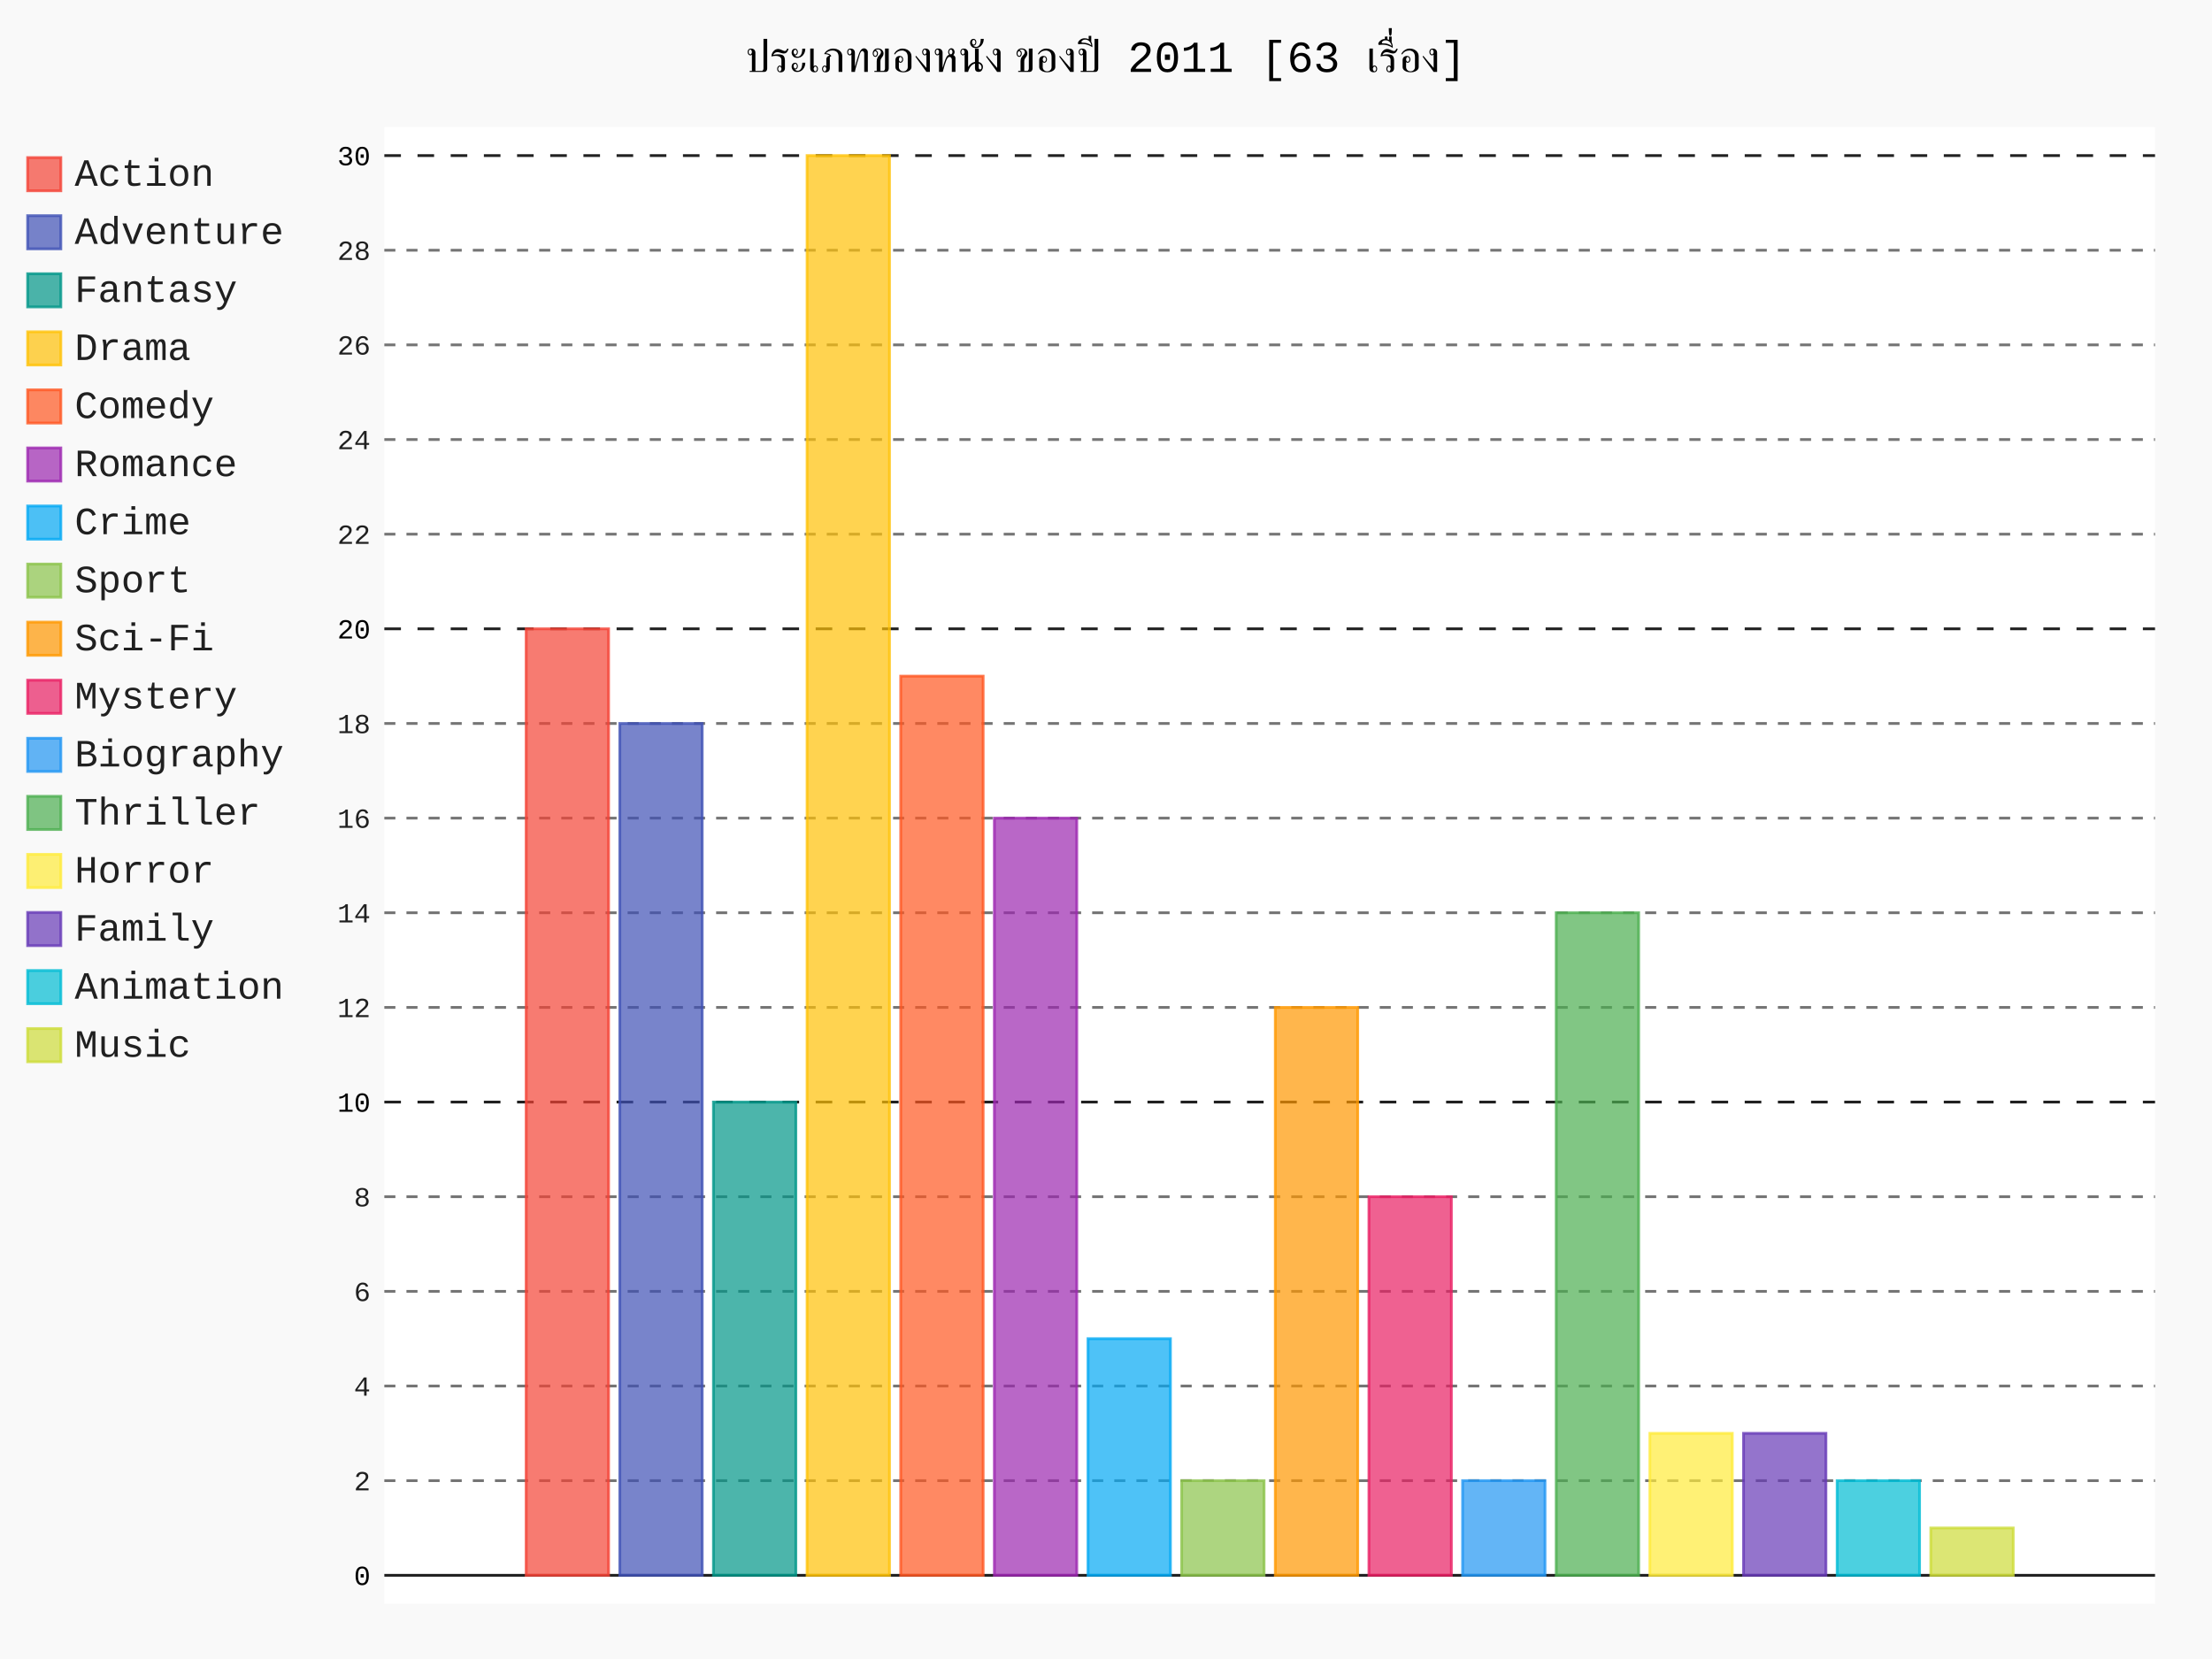
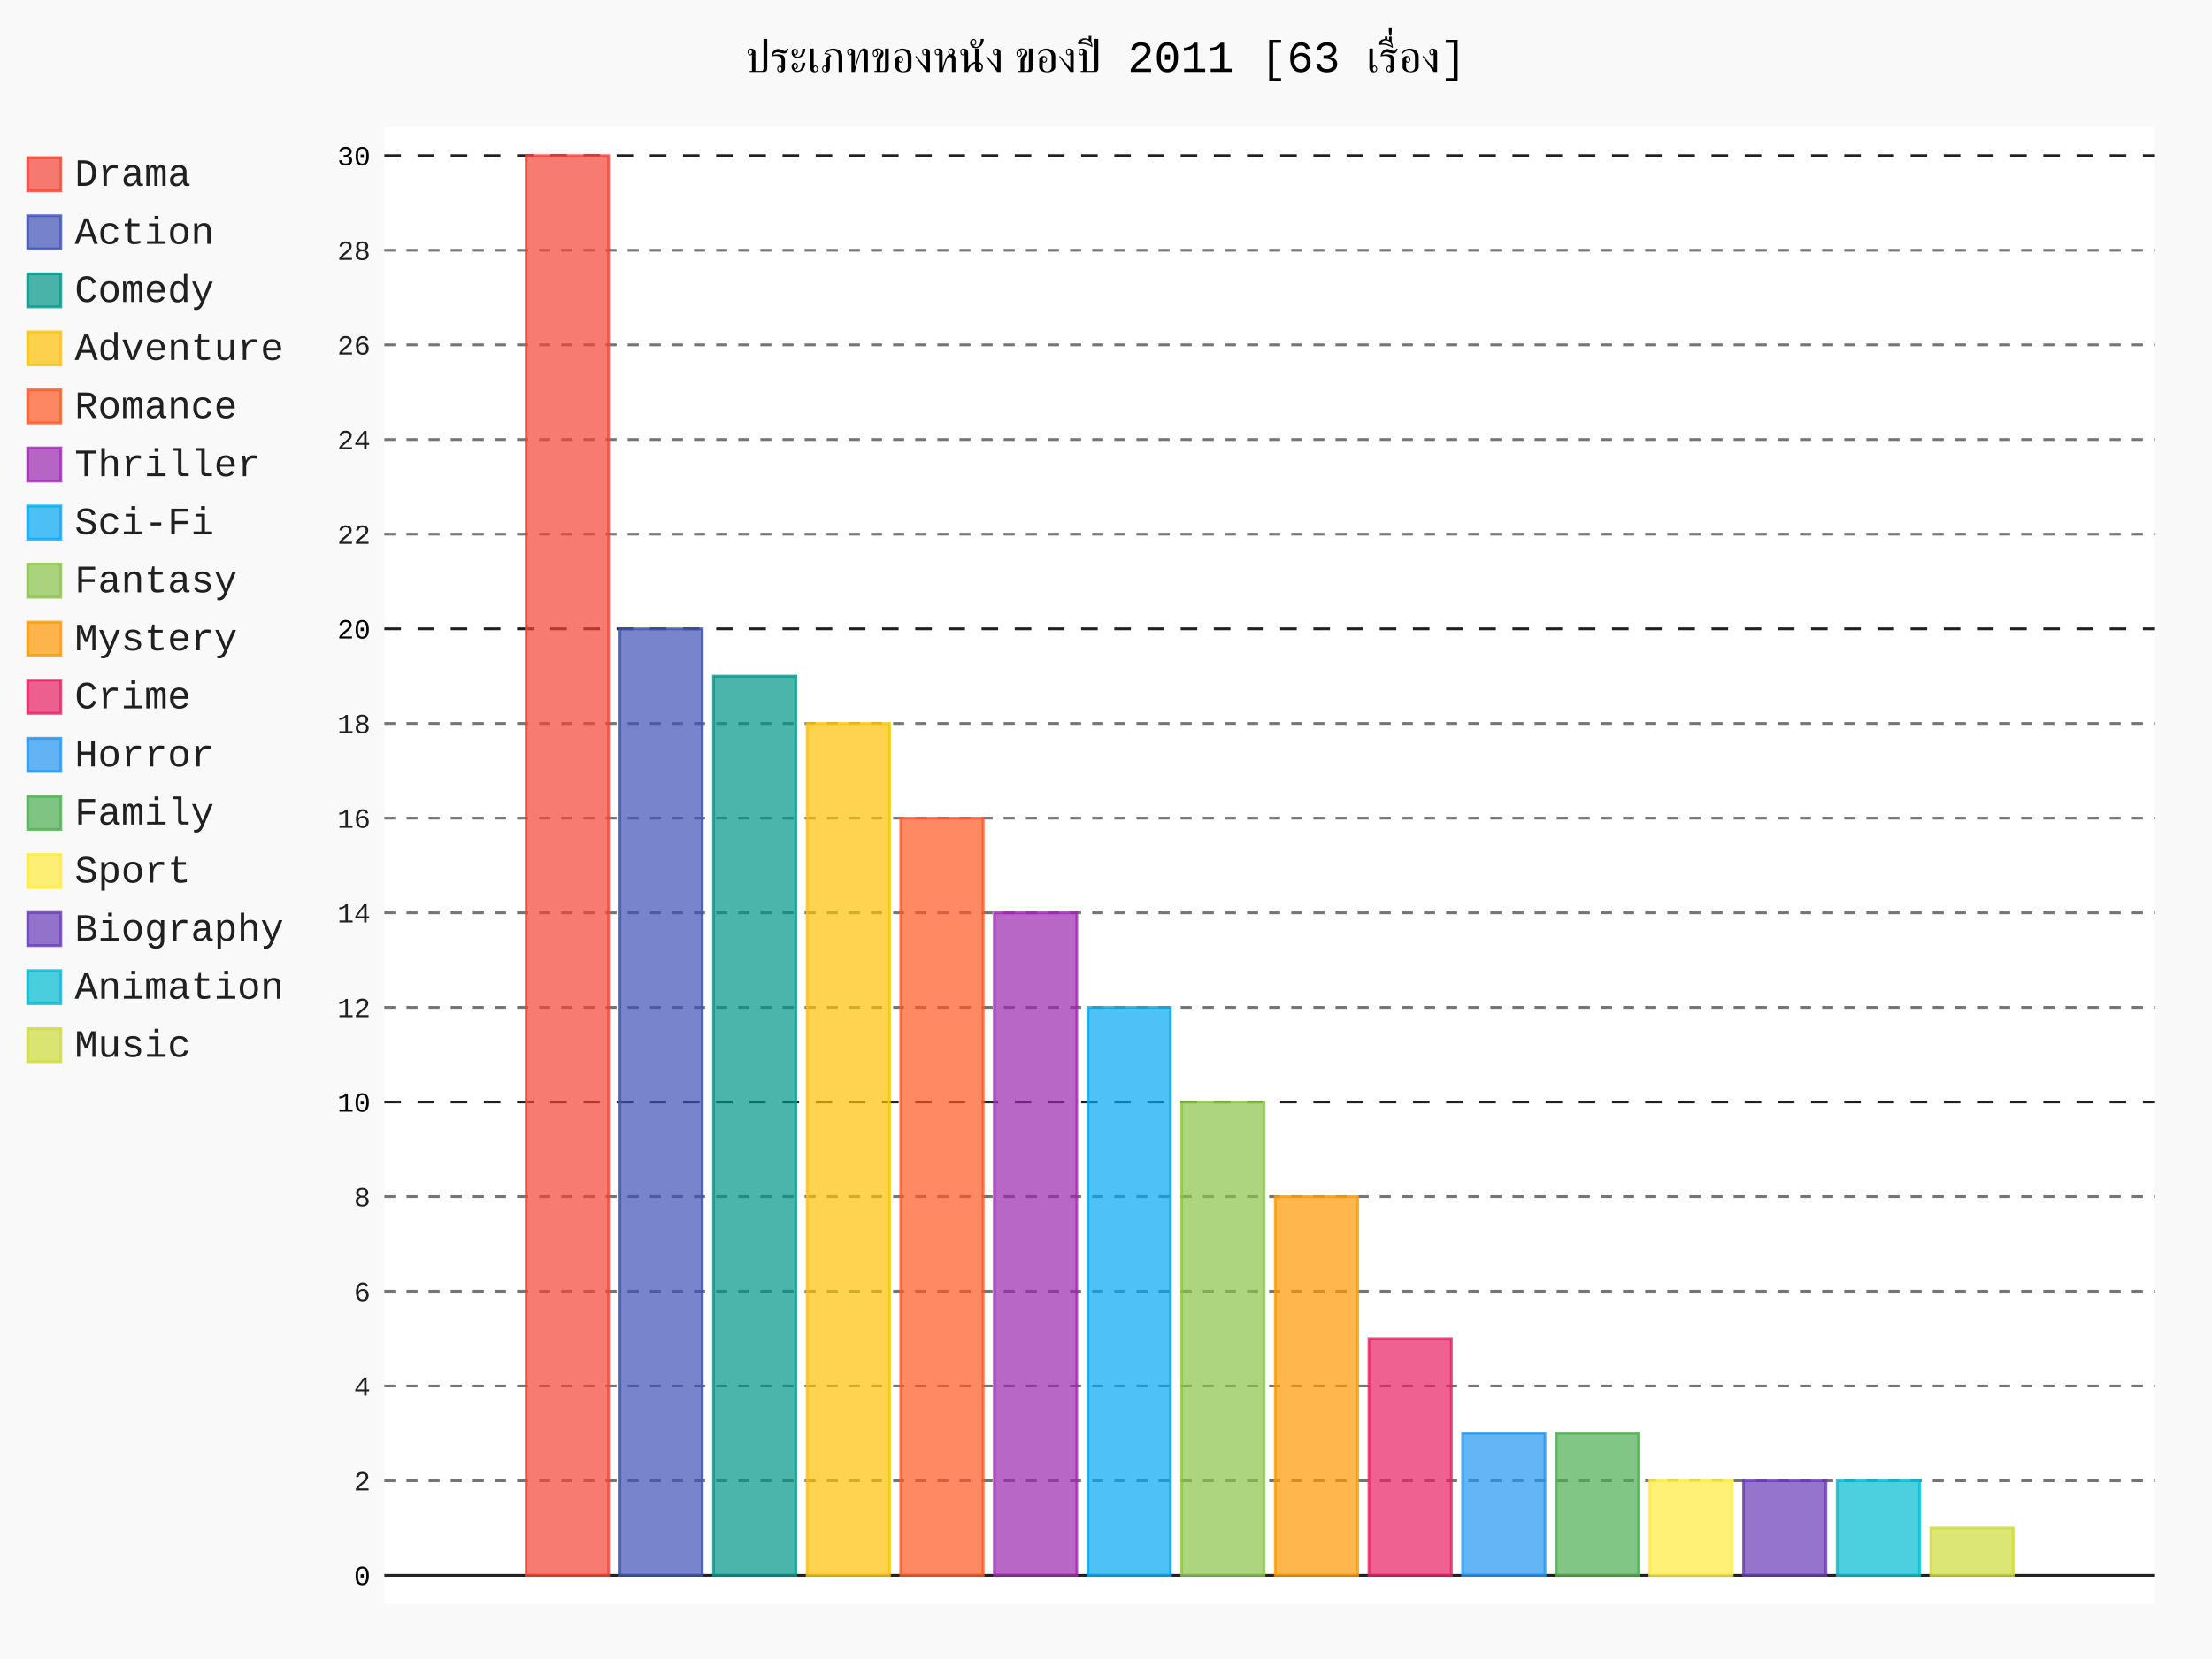
- <svg xmlns="http://www.w3.org/2000/svg" class="pygal-chart" id="chart-f5bf729f-4fbb-416d-82d4-7e279c36e1ef" viewBox="0 0 800 600">
+ <svg xmlns="http://www.w3.org/2000/svg" class="pygal-chart" id="chart-65240a50-a4c5-434f-b866-0e9c5db3d1d7" viewBox="0 0 800 600">
  <defs>
-     <style type="text/css">#chart-f5bf729f-4fbb-416d-82d4-7e279c36e1ef{-webkit-user-select:none;-webkit-font-smoothing:antialiased;font-family:Consolas,"Liberation Mono",Menlo,Courier,monospace}#chart-f5bf729f-4fbb-416d-82d4-7e279c36e1ef .title{font-family:Consolas,"Liberation Mono",Menlo,Courier,monospace;font-size:16px}#chart-f5bf729f-4fbb-416d-82d4-7e279c36e1ef .legends .legend text{font-family:Consolas,"Liberation Mono",Menlo,Courier,monospace;font-size:14px}#chart-f5bf729f-4fbb-416d-82d4-7e279c36e1ef .axis text{font-family:Consolas,"Liberation Mono",Menlo,Courier,monospace;font-size:10px}#chart-f5bf729f-4fbb-416d-82d4-7e279c36e1ef .axis text.major{font-family:Consolas,"Liberation Mono",Menlo,Courier,monospace;font-size:10px}#chart-f5bf729f-4fbb-416d-82d4-7e279c36e1ef .text-overlay text.value{font-family:Consolas,"Liberation Mono",Menlo,Courier,monospace;font-size:16px}#chart-f5bf729f-4fbb-416d-82d4-7e279c36e1ef .text-overlay text.label{font-family:Consolas,"Liberation Mono",Menlo,Courier,monospace;font-size:10px}#chart-f5bf729f-4fbb-416d-82d4-7e279c36e1ef .tooltip{font-family:Consolas,"Liberation Mono",Menlo,Courier,monospace;font-size:14px}#chart-f5bf729f-4fbb-416d-82d4-7e279c36e1ef text.no_data{font-family:Consolas,"Liberation Mono",Menlo,Courier,monospace;font-size:64px}
- #chart-f5bf729f-4fbb-416d-82d4-7e279c36e1ef{background-color:rgba(249,249,249,1)}#chart-f5bf729f-4fbb-416d-82d4-7e279c36e1ef path,#chart-f5bf729f-4fbb-416d-82d4-7e279c36e1ef line,#chart-f5bf729f-4fbb-416d-82d4-7e279c36e1ef rect,#chart-f5bf729f-4fbb-416d-82d4-7e279c36e1ef circle{-webkit-transition:150ms;-moz-transition:150ms;transition:150ms}#chart-f5bf729f-4fbb-416d-82d4-7e279c36e1ef .graph &gt; .background{fill:rgba(249,249,249,1)}#chart-f5bf729f-4fbb-416d-82d4-7e279c36e1ef .plot &gt; .background{fill:rgba(255,255,255,1)}#chart-f5bf729f-4fbb-416d-82d4-7e279c36e1ef .graph{fill:rgba(0,0,0,.87)}#chart-f5bf729f-4fbb-416d-82d4-7e279c36e1ef text.no_data{fill:rgba(0,0,0,1)}#chart-f5bf729f-4fbb-416d-82d4-7e279c36e1ef .title{fill:rgba(0,0,0,1)}#chart-f5bf729f-4fbb-416d-82d4-7e279c36e1ef .legends .legend text{fill:rgba(0,0,0,.87)}#chart-f5bf729f-4fbb-416d-82d4-7e279c36e1ef .legends .legend:hover text{fill:rgba(0,0,0,1)}#chart-f5bf729f-4fbb-416d-82d4-7e279c36e1ef .axis .line{stroke:rgba(0,0,0,1)}#chart-f5bf729f-4fbb-416d-82d4-7e279c36e1ef .axis .guide.line{stroke:rgba(0,0,0,.54)}#chart-f5bf729f-4fbb-416d-82d4-7e279c36e1ef .axis .major.line{stroke:rgba(0,0,0,.87)}#chart-f5bf729f-4fbb-416d-82d4-7e279c36e1ef .axis text.major{fill:rgba(0,0,0,1)}#chart-f5bf729f-4fbb-416d-82d4-7e279c36e1ef .axis.y .guides:hover .guide.line,#chart-f5bf729f-4fbb-416d-82d4-7e279c36e1ef .line-graph .axis.x .guides:hover .guide.line,#chart-f5bf729f-4fbb-416d-82d4-7e279c36e1ef .stackedline-graph .axis.x .guides:hover .guide.line,#chart-f5bf729f-4fbb-416d-82d4-7e279c36e1ef .xy-graph .axis.x .guides:hover .guide.line{stroke:rgba(0,0,0,1)}#chart-f5bf729f-4fbb-416d-82d4-7e279c36e1ef .axis .guides:hover text{fill:rgba(0,0,0,1)}#chart-f5bf729f-4fbb-416d-82d4-7e279c36e1ef .reactive{fill-opacity:.7;stroke-opacity:.8}#chart-f5bf729f-4fbb-416d-82d4-7e279c36e1ef .ci{stroke:rgba(0,0,0,.87)}#chart-f5bf729f-4fbb-416d-82d4-7e279c36e1ef .reactive.active,#chart-f5bf729f-4fbb-416d-82d4-7e279c36e1ef .active .reactive{fill-opacity:.8;stroke-opacity:.9;stroke-width:4}#chart-f5bf729f-4fbb-416d-82d4-7e279c36e1ef .ci .reactive.active{stroke-width:1.5}#chart-f5bf729f-4fbb-416d-82d4-7e279c36e1ef .series text{fill:rgba(0,0,0,1)}#chart-f5bf729f-4fbb-416d-82d4-7e279c36e1ef .tooltip rect{fill:rgba(255,255,255,1);stroke:rgba(0,0,0,1);-webkit-transition:opacity 150ms;-moz-transition:opacity 150ms;transition:opacity 150ms}#chart-f5bf729f-4fbb-416d-82d4-7e279c36e1ef .tooltip .label{fill:rgba(0,0,0,.87)}#chart-f5bf729f-4fbb-416d-82d4-7e279c36e1ef .tooltip .label{fill:rgba(0,0,0,.87)}#chart-f5bf729f-4fbb-416d-82d4-7e279c36e1ef .tooltip .legend{font-size:.8em;fill:rgba(0,0,0,.54)}#chart-f5bf729f-4fbb-416d-82d4-7e279c36e1ef .tooltip .x_label{font-size:.6em;fill:rgba(0,0,0,1)}#chart-f5bf729f-4fbb-416d-82d4-7e279c36e1ef .tooltip .xlink{font-size:.5em;text-decoration:underline}#chart-f5bf729f-4fbb-416d-82d4-7e279c36e1ef .tooltip .value{font-size:1.5em}#chart-f5bf729f-4fbb-416d-82d4-7e279c36e1ef .bound{font-size:.5em}#chart-f5bf729f-4fbb-416d-82d4-7e279c36e1ef .max-value{font-size:.75em;fill:rgba(0,0,0,.54)}#chart-f5bf729f-4fbb-416d-82d4-7e279c36e1ef .map-element{fill:rgba(255,255,255,1);stroke:rgba(0,0,0,.54) !important}#chart-f5bf729f-4fbb-416d-82d4-7e279c36e1ef .map-element .reactive{fill-opacity:inherit;stroke-opacity:inherit}#chart-f5bf729f-4fbb-416d-82d4-7e279c36e1ef .color-0,#chart-f5bf729f-4fbb-416d-82d4-7e279c36e1ef .color-0 a:visited{stroke:#F44336;fill:#F44336}#chart-f5bf729f-4fbb-416d-82d4-7e279c36e1ef .color-1,#chart-f5bf729f-4fbb-416d-82d4-7e279c36e1ef .color-1 a:visited{stroke:#3F51B5;fill:#3F51B5}#chart-f5bf729f-4fbb-416d-82d4-7e279c36e1ef .color-2,#chart-f5bf729f-4fbb-416d-82d4-7e279c36e1ef .color-2 a:visited{stroke:#009688;fill:#009688}#chart-f5bf729f-4fbb-416d-82d4-7e279c36e1ef .color-3,#chart-f5bf729f-4fbb-416d-82d4-7e279c36e1ef .color-3 a:visited{stroke:#FFC107;fill:#FFC107}#chart-f5bf729f-4fbb-416d-82d4-7e279c36e1ef .color-4,#chart-f5bf729f-4fbb-416d-82d4-7e279c36e1ef .color-4 a:visited{stroke:#FF5722;fill:#FF5722}#chart-f5bf729f-4fbb-416d-82d4-7e279c36e1ef .color-5,#chart-f5bf729f-4fbb-416d-82d4-7e279c36e1ef .color-5 a:visited{stroke:#9C27B0;fill:#9C27B0}#chart-f5bf729f-4fbb-416d-82d4-7e279c36e1ef .color-6,#chart-f5bf729f-4fbb-416d-82d4-7e279c36e1ef .color-6 a:visited{stroke:#03A9F4;fill:#03A9F4}#chart-f5bf729f-4fbb-416d-82d4-7e279c36e1ef .color-7,#chart-f5bf729f-4fbb-416d-82d4-7e279c36e1ef .color-7 a:visited{stroke:#8BC34A;fill:#8BC34A}#chart-f5bf729f-4fbb-416d-82d4-7e279c36e1ef .color-8,#chart-f5bf729f-4fbb-416d-82d4-7e279c36e1ef .color-8 a:visited{stroke:#FF9800;fill:#FF9800}#chart-f5bf729f-4fbb-416d-82d4-7e279c36e1ef .color-9,#chart-f5bf729f-4fbb-416d-82d4-7e279c36e1ef .color-9 a:visited{stroke:#E91E63;fill:#E91E63}#chart-f5bf729f-4fbb-416d-82d4-7e279c36e1ef .color-10,#chart-f5bf729f-4fbb-416d-82d4-7e279c36e1ef .color-10 a:visited{stroke:#2196F3;fill:#2196F3}#chart-f5bf729f-4fbb-416d-82d4-7e279c36e1ef .color-11,#chart-f5bf729f-4fbb-416d-82d4-7e279c36e1ef .color-11 a:visited{stroke:#4CAF50;fill:#4CAF50}#chart-f5bf729f-4fbb-416d-82d4-7e279c36e1ef .color-12,#chart-f5bf729f-4fbb-416d-82d4-7e279c36e1ef .color-12 a:visited{stroke:#FFEB3B;fill:#FFEB3B}#chart-f5bf729f-4fbb-416d-82d4-7e279c36e1ef .color-13,#chart-f5bf729f-4fbb-416d-82d4-7e279c36e1ef .color-13 a:visited{stroke:#673AB7;fill:#673AB7}#chart-f5bf729f-4fbb-416d-82d4-7e279c36e1ef .color-14,#chart-f5bf729f-4fbb-416d-82d4-7e279c36e1ef .color-14 a:visited{stroke:#00BCD4;fill:#00BCD4}#chart-f5bf729f-4fbb-416d-82d4-7e279c36e1ef .color-15,#chart-f5bf729f-4fbb-416d-82d4-7e279c36e1ef .color-15 a:visited{stroke:#CDDC39;fill:#CDDC39}#chart-f5bf729f-4fbb-416d-82d4-7e279c36e1ef .text-overlay .color-0 text{fill:black}#chart-f5bf729f-4fbb-416d-82d4-7e279c36e1ef .text-overlay .color-1 text{fill:black}#chart-f5bf729f-4fbb-416d-82d4-7e279c36e1ef .text-overlay .color-2 text{fill:black}#chart-f5bf729f-4fbb-416d-82d4-7e279c36e1ef .text-overlay .color-3 text{fill:black}#chart-f5bf729f-4fbb-416d-82d4-7e279c36e1ef .text-overlay .color-4 text{fill:black}#chart-f5bf729f-4fbb-416d-82d4-7e279c36e1ef .text-overlay .color-5 text{fill:black}#chart-f5bf729f-4fbb-416d-82d4-7e279c36e1ef .text-overlay .color-6 text{fill:black}#chart-f5bf729f-4fbb-416d-82d4-7e279c36e1ef .text-overlay .color-7 text{fill:black}#chart-f5bf729f-4fbb-416d-82d4-7e279c36e1ef .text-overlay .color-8 text{fill:black}#chart-f5bf729f-4fbb-416d-82d4-7e279c36e1ef .text-overlay .color-9 text{fill:black}#chart-f5bf729f-4fbb-416d-82d4-7e279c36e1ef .text-overlay .color-10 text{fill:black}#chart-f5bf729f-4fbb-416d-82d4-7e279c36e1ef .text-overlay .color-11 text{fill:black}#chart-f5bf729f-4fbb-416d-82d4-7e279c36e1ef .text-overlay .color-12 text{fill:black}#chart-f5bf729f-4fbb-416d-82d4-7e279c36e1ef .text-overlay .color-13 text{fill:black}#chart-f5bf729f-4fbb-416d-82d4-7e279c36e1ef .text-overlay .color-14 text{fill:black}#chart-f5bf729f-4fbb-416d-82d4-7e279c36e1ef .text-overlay .color-15 text{fill:black}
- #chart-f5bf729f-4fbb-416d-82d4-7e279c36e1ef text.no_data{text-anchor:middle}#chart-f5bf729f-4fbb-416d-82d4-7e279c36e1ef .guide.line{fill:none}#chart-f5bf729f-4fbb-416d-82d4-7e279c36e1ef .centered{text-anchor:middle}#chart-f5bf729f-4fbb-416d-82d4-7e279c36e1ef .title{text-anchor:middle}#chart-f5bf729f-4fbb-416d-82d4-7e279c36e1ef .legends .legend text{fill-opacity:1}#chart-f5bf729f-4fbb-416d-82d4-7e279c36e1ef .axis.x text{text-anchor:middle}#chart-f5bf729f-4fbb-416d-82d4-7e279c36e1ef .axis.x:not(.web) text[transform]{text-anchor:start}#chart-f5bf729f-4fbb-416d-82d4-7e279c36e1ef .axis.x:not(.web) text[transform].backwards{text-anchor:end}#chart-f5bf729f-4fbb-416d-82d4-7e279c36e1ef .axis.y text{text-anchor:end}#chart-f5bf729f-4fbb-416d-82d4-7e279c36e1ef .axis.y text[transform].backwards{text-anchor:start}#chart-f5bf729f-4fbb-416d-82d4-7e279c36e1ef .axis.y2 text{text-anchor:start}#chart-f5bf729f-4fbb-416d-82d4-7e279c36e1ef .axis.y2 text[transform].backwards{text-anchor:end}#chart-f5bf729f-4fbb-416d-82d4-7e279c36e1ef .axis .guide.line{stroke-dasharray:4,4}#chart-f5bf729f-4fbb-416d-82d4-7e279c36e1ef .axis .major.guide.line{stroke-dasharray:6,6}#chart-f5bf729f-4fbb-416d-82d4-7e279c36e1ef .horizontal .axis.y .guide.line,#chart-f5bf729f-4fbb-416d-82d4-7e279c36e1ef .horizontal .axis.y2 .guide.line,#chart-f5bf729f-4fbb-416d-82d4-7e279c36e1ef .vertical .axis.x .guide.line{opacity:0}#chart-f5bf729f-4fbb-416d-82d4-7e279c36e1ef .horizontal .axis.always_show .guide.line,#chart-f5bf729f-4fbb-416d-82d4-7e279c36e1ef .vertical .axis.always_show .guide.line{opacity:1 !important}#chart-f5bf729f-4fbb-416d-82d4-7e279c36e1ef .axis.y .guides:hover .guide.line,#chart-f5bf729f-4fbb-416d-82d4-7e279c36e1ef .axis.y2 .guides:hover .guide.line,#chart-f5bf729f-4fbb-416d-82d4-7e279c36e1ef .axis.x .guides:hover .guide.line{opacity:1}#chart-f5bf729f-4fbb-416d-82d4-7e279c36e1ef .axis .guides:hover text{opacity:1}#chart-f5bf729f-4fbb-416d-82d4-7e279c36e1ef .nofill{fill:none}#chart-f5bf729f-4fbb-416d-82d4-7e279c36e1ef .subtle-fill{fill-opacity:.2}#chart-f5bf729f-4fbb-416d-82d4-7e279c36e1ef .dot{stroke-width:1px;fill-opacity:1}#chart-f5bf729f-4fbb-416d-82d4-7e279c36e1ef .dot.active{stroke-width:5px}#chart-f5bf729f-4fbb-416d-82d4-7e279c36e1ef .dot.negative{fill:transparent}#chart-f5bf729f-4fbb-416d-82d4-7e279c36e1ef text,#chart-f5bf729f-4fbb-416d-82d4-7e279c36e1ef tspan{stroke:none !important}#chart-f5bf729f-4fbb-416d-82d4-7e279c36e1ef .series text.active{opacity:1}#chart-f5bf729f-4fbb-416d-82d4-7e279c36e1ef .tooltip rect{fill-opacity:.95;stroke-width:.5}#chart-f5bf729f-4fbb-416d-82d4-7e279c36e1ef .tooltip text{fill-opacity:1}#chart-f5bf729f-4fbb-416d-82d4-7e279c36e1ef .showable{visibility:hidden}#chart-f5bf729f-4fbb-416d-82d4-7e279c36e1ef .showable.shown{visibility:visible}#chart-f5bf729f-4fbb-416d-82d4-7e279c36e1ef .gauge-background{fill:rgba(229,229,229,1);stroke:none}#chart-f5bf729f-4fbb-416d-82d4-7e279c36e1ef .bg-lines{stroke:rgba(249,249,249,1);stroke-width:2px}</style>
+     <style type="text/css">#chart-65240a50-a4c5-434f-b866-0e9c5db3d1d7{-webkit-user-select:none;-webkit-font-smoothing:antialiased;font-family:Consolas,"Liberation Mono",Menlo,Courier,monospace}#chart-65240a50-a4c5-434f-b866-0e9c5db3d1d7 .title{font-family:Consolas,"Liberation Mono",Menlo,Courier,monospace;font-size:16px}#chart-65240a50-a4c5-434f-b866-0e9c5db3d1d7 .legends .legend text{font-family:Consolas,"Liberation Mono",Menlo,Courier,monospace;font-size:14px}#chart-65240a50-a4c5-434f-b866-0e9c5db3d1d7 .axis text{font-family:Consolas,"Liberation Mono",Menlo,Courier,monospace;font-size:10px}#chart-65240a50-a4c5-434f-b866-0e9c5db3d1d7 .axis text.major{font-family:Consolas,"Liberation Mono",Menlo,Courier,monospace;font-size:10px}#chart-65240a50-a4c5-434f-b866-0e9c5db3d1d7 .text-overlay text.value{font-family:Consolas,"Liberation Mono",Menlo,Courier,monospace;font-size:16px}#chart-65240a50-a4c5-434f-b866-0e9c5db3d1d7 .text-overlay text.label{font-family:Consolas,"Liberation Mono",Menlo,Courier,monospace;font-size:10px}#chart-65240a50-a4c5-434f-b866-0e9c5db3d1d7 .tooltip{font-family:Consolas,"Liberation Mono",Menlo,Courier,monospace;font-size:14px}#chart-65240a50-a4c5-434f-b866-0e9c5db3d1d7 text.no_data{font-family:Consolas,"Liberation Mono",Menlo,Courier,monospace;font-size:64px}
+ #chart-65240a50-a4c5-434f-b866-0e9c5db3d1d7{background-color:rgba(249,249,249,1)}#chart-65240a50-a4c5-434f-b866-0e9c5db3d1d7 path,#chart-65240a50-a4c5-434f-b866-0e9c5db3d1d7 line,#chart-65240a50-a4c5-434f-b866-0e9c5db3d1d7 rect,#chart-65240a50-a4c5-434f-b866-0e9c5db3d1d7 circle{-webkit-transition:150ms;-moz-transition:150ms;transition:150ms}#chart-65240a50-a4c5-434f-b866-0e9c5db3d1d7 .graph &gt; .background{fill:rgba(249,249,249,1)}#chart-65240a50-a4c5-434f-b866-0e9c5db3d1d7 .plot &gt; .background{fill:rgba(255,255,255,1)}#chart-65240a50-a4c5-434f-b866-0e9c5db3d1d7 .graph{fill:rgba(0,0,0,.87)}#chart-65240a50-a4c5-434f-b866-0e9c5db3d1d7 text.no_data{fill:rgba(0,0,0,1)}#chart-65240a50-a4c5-434f-b866-0e9c5db3d1d7 .title{fill:rgba(0,0,0,1)}#chart-65240a50-a4c5-434f-b866-0e9c5db3d1d7 .legends .legend text{fill:rgba(0,0,0,.87)}#chart-65240a50-a4c5-434f-b866-0e9c5db3d1d7 .legends .legend:hover text{fill:rgba(0,0,0,1)}#chart-65240a50-a4c5-434f-b866-0e9c5db3d1d7 .axis .line{stroke:rgba(0,0,0,1)}#chart-65240a50-a4c5-434f-b866-0e9c5db3d1d7 .axis .guide.line{stroke:rgba(0,0,0,.54)}#chart-65240a50-a4c5-434f-b866-0e9c5db3d1d7 .axis .major.line{stroke:rgba(0,0,0,.87)}#chart-65240a50-a4c5-434f-b866-0e9c5db3d1d7 .axis text.major{fill:rgba(0,0,0,1)}#chart-65240a50-a4c5-434f-b866-0e9c5db3d1d7 .axis.y .guides:hover .guide.line,#chart-65240a50-a4c5-434f-b866-0e9c5db3d1d7 .line-graph .axis.x .guides:hover .guide.line,#chart-65240a50-a4c5-434f-b866-0e9c5db3d1d7 .stackedline-graph .axis.x .guides:hover .guide.line,#chart-65240a50-a4c5-434f-b866-0e9c5db3d1d7 .xy-graph .axis.x .guides:hover .guide.line{stroke:rgba(0,0,0,1)}#chart-65240a50-a4c5-434f-b866-0e9c5db3d1d7 .axis .guides:hover text{fill:rgba(0,0,0,1)}#chart-65240a50-a4c5-434f-b866-0e9c5db3d1d7 .reactive{fill-opacity:.7;stroke-opacity:.8}#chart-65240a50-a4c5-434f-b866-0e9c5db3d1d7 .ci{stroke:rgba(0,0,0,.87)}#chart-65240a50-a4c5-434f-b866-0e9c5db3d1d7 .reactive.active,#chart-65240a50-a4c5-434f-b866-0e9c5db3d1d7 .active .reactive{fill-opacity:.8;stroke-opacity:.9;stroke-width:4}#chart-65240a50-a4c5-434f-b866-0e9c5db3d1d7 .ci .reactive.active{stroke-width:1.5}#chart-65240a50-a4c5-434f-b866-0e9c5db3d1d7 .series text{fill:rgba(0,0,0,1)}#chart-65240a50-a4c5-434f-b866-0e9c5db3d1d7 .tooltip rect{fill:rgba(255,255,255,1);stroke:rgba(0,0,0,1);-webkit-transition:opacity 150ms;-moz-transition:opacity 150ms;transition:opacity 150ms}#chart-65240a50-a4c5-434f-b866-0e9c5db3d1d7 .tooltip .label{fill:rgba(0,0,0,.87)}#chart-65240a50-a4c5-434f-b866-0e9c5db3d1d7 .tooltip .label{fill:rgba(0,0,0,.87)}#chart-65240a50-a4c5-434f-b866-0e9c5db3d1d7 .tooltip .legend{font-size:.8em;fill:rgba(0,0,0,.54)}#chart-65240a50-a4c5-434f-b866-0e9c5db3d1d7 .tooltip .x_label{font-size:.6em;fill:rgba(0,0,0,1)}#chart-65240a50-a4c5-434f-b866-0e9c5db3d1d7 .tooltip .xlink{font-size:.5em;text-decoration:underline}#chart-65240a50-a4c5-434f-b866-0e9c5db3d1d7 .tooltip .value{font-size:1.5em}#chart-65240a50-a4c5-434f-b866-0e9c5db3d1d7 .bound{font-size:.5em}#chart-65240a50-a4c5-434f-b866-0e9c5db3d1d7 .max-value{font-size:.75em;fill:rgba(0,0,0,.54)}#chart-65240a50-a4c5-434f-b866-0e9c5db3d1d7 .map-element{fill:rgba(255,255,255,1);stroke:rgba(0,0,0,.54) !important}#chart-65240a50-a4c5-434f-b866-0e9c5db3d1d7 .map-element .reactive{fill-opacity:inherit;stroke-opacity:inherit}#chart-65240a50-a4c5-434f-b866-0e9c5db3d1d7 .color-0,#chart-65240a50-a4c5-434f-b866-0e9c5db3d1d7 .color-0 a:visited{stroke:#F44336;fill:#F44336}#chart-65240a50-a4c5-434f-b866-0e9c5db3d1d7 .color-1,#chart-65240a50-a4c5-434f-b866-0e9c5db3d1d7 .color-1 a:visited{stroke:#3F51B5;fill:#3F51B5}#chart-65240a50-a4c5-434f-b866-0e9c5db3d1d7 .color-2,#chart-65240a50-a4c5-434f-b866-0e9c5db3d1d7 .color-2 a:visited{stroke:#009688;fill:#009688}#chart-65240a50-a4c5-434f-b866-0e9c5db3d1d7 .color-3,#chart-65240a50-a4c5-434f-b866-0e9c5db3d1d7 .color-3 a:visited{stroke:#FFC107;fill:#FFC107}#chart-65240a50-a4c5-434f-b866-0e9c5db3d1d7 .color-4,#chart-65240a50-a4c5-434f-b866-0e9c5db3d1d7 .color-4 a:visited{stroke:#FF5722;fill:#FF5722}#chart-65240a50-a4c5-434f-b866-0e9c5db3d1d7 .color-5,#chart-65240a50-a4c5-434f-b866-0e9c5db3d1d7 .color-5 a:visited{stroke:#9C27B0;fill:#9C27B0}#chart-65240a50-a4c5-434f-b866-0e9c5db3d1d7 .color-6,#chart-65240a50-a4c5-434f-b866-0e9c5db3d1d7 .color-6 a:visited{stroke:#03A9F4;fill:#03A9F4}#chart-65240a50-a4c5-434f-b866-0e9c5db3d1d7 .color-7,#chart-65240a50-a4c5-434f-b866-0e9c5db3d1d7 .color-7 a:visited{stroke:#8BC34A;fill:#8BC34A}#chart-65240a50-a4c5-434f-b866-0e9c5db3d1d7 .color-8,#chart-65240a50-a4c5-434f-b866-0e9c5db3d1d7 .color-8 a:visited{stroke:#FF9800;fill:#FF9800}#chart-65240a50-a4c5-434f-b866-0e9c5db3d1d7 .color-9,#chart-65240a50-a4c5-434f-b866-0e9c5db3d1d7 .color-9 a:visited{stroke:#E91E63;fill:#E91E63}#chart-65240a50-a4c5-434f-b866-0e9c5db3d1d7 .color-10,#chart-65240a50-a4c5-434f-b866-0e9c5db3d1d7 .color-10 a:visited{stroke:#2196F3;fill:#2196F3}#chart-65240a50-a4c5-434f-b866-0e9c5db3d1d7 .color-11,#chart-65240a50-a4c5-434f-b866-0e9c5db3d1d7 .color-11 a:visited{stroke:#4CAF50;fill:#4CAF50}#chart-65240a50-a4c5-434f-b866-0e9c5db3d1d7 .color-12,#chart-65240a50-a4c5-434f-b866-0e9c5db3d1d7 .color-12 a:visited{stroke:#FFEB3B;fill:#FFEB3B}#chart-65240a50-a4c5-434f-b866-0e9c5db3d1d7 .color-13,#chart-65240a50-a4c5-434f-b866-0e9c5db3d1d7 .color-13 a:visited{stroke:#673AB7;fill:#673AB7}#chart-65240a50-a4c5-434f-b866-0e9c5db3d1d7 .color-14,#chart-65240a50-a4c5-434f-b866-0e9c5db3d1d7 .color-14 a:visited{stroke:#00BCD4;fill:#00BCD4}#chart-65240a50-a4c5-434f-b866-0e9c5db3d1d7 .color-15,#chart-65240a50-a4c5-434f-b866-0e9c5db3d1d7 .color-15 a:visited{stroke:#CDDC39;fill:#CDDC39}#chart-65240a50-a4c5-434f-b866-0e9c5db3d1d7 .text-overlay .color-0 text{fill:black}#chart-65240a50-a4c5-434f-b866-0e9c5db3d1d7 .text-overlay .color-1 text{fill:black}#chart-65240a50-a4c5-434f-b866-0e9c5db3d1d7 .text-overlay .color-2 text{fill:black}#chart-65240a50-a4c5-434f-b866-0e9c5db3d1d7 .text-overlay .color-3 text{fill:black}#chart-65240a50-a4c5-434f-b866-0e9c5db3d1d7 .text-overlay .color-4 text{fill:black}#chart-65240a50-a4c5-434f-b866-0e9c5db3d1d7 .text-overlay .color-5 text{fill:black}#chart-65240a50-a4c5-434f-b866-0e9c5db3d1d7 .text-overlay .color-6 text{fill:black}#chart-65240a50-a4c5-434f-b866-0e9c5db3d1d7 .text-overlay .color-7 text{fill:black}#chart-65240a50-a4c5-434f-b866-0e9c5db3d1d7 .text-overlay .color-8 text{fill:black}#chart-65240a50-a4c5-434f-b866-0e9c5db3d1d7 .text-overlay .color-9 text{fill:black}#chart-65240a50-a4c5-434f-b866-0e9c5db3d1d7 .text-overlay .color-10 text{fill:black}#chart-65240a50-a4c5-434f-b866-0e9c5db3d1d7 .text-overlay .color-11 text{fill:black}#chart-65240a50-a4c5-434f-b866-0e9c5db3d1d7 .text-overlay .color-12 text{fill:black}#chart-65240a50-a4c5-434f-b866-0e9c5db3d1d7 .text-overlay .color-13 text{fill:black}#chart-65240a50-a4c5-434f-b866-0e9c5db3d1d7 .text-overlay .color-14 text{fill:black}#chart-65240a50-a4c5-434f-b866-0e9c5db3d1d7 .text-overlay .color-15 text{fill:black}
+ #chart-65240a50-a4c5-434f-b866-0e9c5db3d1d7 text.no_data{text-anchor:middle}#chart-65240a50-a4c5-434f-b866-0e9c5db3d1d7 .guide.line{fill:none}#chart-65240a50-a4c5-434f-b866-0e9c5db3d1d7 .centered{text-anchor:middle}#chart-65240a50-a4c5-434f-b866-0e9c5db3d1d7 .title{text-anchor:middle}#chart-65240a50-a4c5-434f-b866-0e9c5db3d1d7 .legends .legend text{fill-opacity:1}#chart-65240a50-a4c5-434f-b866-0e9c5db3d1d7 .axis.x text{text-anchor:middle}#chart-65240a50-a4c5-434f-b866-0e9c5db3d1d7 .axis.x:not(.web) text[transform]{text-anchor:start}#chart-65240a50-a4c5-434f-b866-0e9c5db3d1d7 .axis.x:not(.web) text[transform].backwards{text-anchor:end}#chart-65240a50-a4c5-434f-b866-0e9c5db3d1d7 .axis.y text{text-anchor:end}#chart-65240a50-a4c5-434f-b866-0e9c5db3d1d7 .axis.y text[transform].backwards{text-anchor:start}#chart-65240a50-a4c5-434f-b866-0e9c5db3d1d7 .axis.y2 text{text-anchor:start}#chart-65240a50-a4c5-434f-b866-0e9c5db3d1d7 .axis.y2 text[transform].backwards{text-anchor:end}#chart-65240a50-a4c5-434f-b866-0e9c5db3d1d7 .axis .guide.line{stroke-dasharray:4,4}#chart-65240a50-a4c5-434f-b866-0e9c5db3d1d7 .axis .major.guide.line{stroke-dasharray:6,6}#chart-65240a50-a4c5-434f-b866-0e9c5db3d1d7 .horizontal .axis.y .guide.line,#chart-65240a50-a4c5-434f-b866-0e9c5db3d1d7 .horizontal .axis.y2 .guide.line,#chart-65240a50-a4c5-434f-b866-0e9c5db3d1d7 .vertical .axis.x .guide.line{opacity:0}#chart-65240a50-a4c5-434f-b866-0e9c5db3d1d7 .horizontal .axis.always_show .guide.line,#chart-65240a50-a4c5-434f-b866-0e9c5db3d1d7 .vertical .axis.always_show .guide.line{opacity:1 !important}#chart-65240a50-a4c5-434f-b866-0e9c5db3d1d7 .axis.y .guides:hover .guide.line,#chart-65240a50-a4c5-434f-b866-0e9c5db3d1d7 .axis.y2 .guides:hover .guide.line,#chart-65240a50-a4c5-434f-b866-0e9c5db3d1d7 .axis.x .guides:hover .guide.line{opacity:1}#chart-65240a50-a4c5-434f-b866-0e9c5db3d1d7 .axis .guides:hover text{opacity:1}#chart-65240a50-a4c5-434f-b866-0e9c5db3d1d7 .nofill{fill:none}#chart-65240a50-a4c5-434f-b866-0e9c5db3d1d7 .subtle-fill{fill-opacity:.2}#chart-65240a50-a4c5-434f-b866-0e9c5db3d1d7 .dot{stroke-width:1px;fill-opacity:1}#chart-65240a50-a4c5-434f-b866-0e9c5db3d1d7 .dot.active{stroke-width:5px}#chart-65240a50-a4c5-434f-b866-0e9c5db3d1d7 .dot.negative{fill:transparent}#chart-65240a50-a4c5-434f-b866-0e9c5db3d1d7 text,#chart-65240a50-a4c5-434f-b866-0e9c5db3d1d7 tspan{stroke:none !important}#chart-65240a50-a4c5-434f-b866-0e9c5db3d1d7 .series text.active{opacity:1}#chart-65240a50-a4c5-434f-b866-0e9c5db3d1d7 .tooltip rect{fill-opacity:.95;stroke-width:.5}#chart-65240a50-a4c5-434f-b866-0e9c5db3d1d7 .tooltip text{fill-opacity:1}#chart-65240a50-a4c5-434f-b866-0e9c5db3d1d7 .showable{visibility:hidden}#chart-65240a50-a4c5-434f-b866-0e9c5db3d1d7 .showable.shown{visibility:visible}#chart-65240a50-a4c5-434f-b866-0e9c5db3d1d7 .gauge-background{fill:rgba(229,229,229,1);stroke:none}#chart-65240a50-a4c5-434f-b866-0e9c5db3d1d7 .bg-lines{stroke:rgba(249,249,249,1);stroke-width:2px}</style>
  </defs>
  <g class="graph bar-graph vertical">
    <rect class="background" height="600" width="800" x="0" y="0" />
    <g class="plot" transform="translate(139, 46)">
      <rect class="background" height="534" width="640.4" x="0" y="0" />
      <g class="axis y always_show">
        <g class="guides">
          <path class="axis major line" d="M0 523.731 h640.4" />
          <text class="major" x="-5" y="527.231">0</text>
        </g>
        <g class="guides">
          <path class="guide line" d="M0 489.5 h640.4" />
          <text class="" x="-5" y="493.0">2</text>
        </g>
        <g class="guides">
          <path class="guide line" d="M0 455.269 h640.4" />
          <text class="" x="-5" y="458.769">4</text>
        </g>
        <g class="guides">
          <path class="guide line" d="M0 421.038 h640.4" />
          <text class="" x="-5" y="424.538">6</text>
        </g>
        <g class="guides">
          <path class="guide line" d="M0 386.808 h640.4" />
          <text class="" x="-5" y="390.308">8</text>
        </g>
        <g class="guides">
          <path class="major guide line" d="M0 352.577 h640.4" />
          <text class="major" x="-5" y="356.077">10</text>
        </g>
        <g class="guides">
          <path class="guide line" d="M0 318.346 h640.4" />
          <text class="" x="-5" y="321.846">12</text>
        </g>
        <g class="guides">
          <path class="guide line" d="M0 284.115 h640.4" />
          <text class="" x="-5" y="287.615">14</text>
        </g>
        <g class="guides">
          <path class="guide line" d="M0 249.885 h640.4" />
          <text class="" x="-5" y="253.385">16</text>
        </g>
        <g class="guides">
          <path class="guide line" d="M0 215.654 h640.4" />
          <text class="" x="-5" y="219.154">18</text>
        </g>
        <g class="guides">
          <path class="major guide line" d="M0 181.423 h640.4" />
          <text class="major" x="-5" y="184.923">20</text>
        </g>
        <g class="guides">
          <path class="guide line" d="M0 147.192 h640.4" />
          <text class="" x="-5" y="150.692">22</text>
        </g>
        <g class="guides">
          <path class="guide line" d="M0 112.962 h640.4" />
          <text class="" x="-5" y="116.462">24</text>
        </g>
        <g class="guides">
          <path class="guide line" d="M0 78.731 h640.4" />
          <text class="" x="-5" y="82.231">26</text>
        </g>
        <g class="guides">
          <path class="guide line" d="M0 44.5 h640.4" />
          <text class="" x="-5" y="48.0">28</text>
        </g>
        <g class="guides">
          <path class="major guide line" d="M0 10.269 h640.4" />
          <text class="major" x="-5" y="13.769">30</text>
        </g>
      </g>
      <g class="series serie-0 color-0">
        <g class="bars">
          <g class="bar">
-             <rect class="rect reactive tooltip-trigger" height="342.308" rx="0" ry="0" width="29.803" x="51.294" y="181.423" />
+             <rect class="rect reactive tooltip-trigger" height="513.462" rx="0" ry="0" width="29.803" x="51.294" y="10.269" />
          </g>
        </g>
      </g>
      <g class="series serie-1 color-1">
        <g class="bars">
          <g class="bar">
-             <rect class="rect reactive tooltip-trigger" height="308.077" rx="0" ry="0" width="29.803" x="85.161" y="215.654" />
+             <rect class="rect reactive tooltip-trigger" height="342.308" rx="0" ry="0" width="29.803" x="85.161" y="181.423" />
          </g>
        </g>
      </g>
      <g class="series serie-2 color-2">
        <g class="bars">
          <g class="bar">
-             <rect class="rect reactive tooltip-trigger" height="171.154" rx="0" ry="0" width="29.803" x="119.028" y="352.577" />
+             <rect class="rect reactive tooltip-trigger" height="325.192" rx="0" ry="0" width="29.803" x="119.028" y="198.538" />
          </g>
        </g>
      </g>
      <g class="series serie-3 color-3">
        <g class="bars">
          <g class="bar">
-             <rect class="rect reactive tooltip-trigger" height="513.462" rx="0" ry="0" width="29.803" x="152.895" y="10.269" />
+             <rect class="rect reactive tooltip-trigger" height="308.077" rx="0" ry="0" width="29.803" x="152.895" y="215.654" />
          </g>
        </g>
      </g>
      <g class="series serie-4 color-4">
        <g class="bars">
          <g class="bar">
-             <rect class="rect reactive tooltip-trigger" height="325.192" rx="0" ry="0" width="29.803" x="186.763" y="198.538" />
+             <rect class="rect reactive tooltip-trigger" height="273.846" rx="0" ry="0" width="29.803" x="186.763" y="249.885" />
          </g>
        </g>
      </g>
      <g class="series serie-5 color-5">
        <g class="bars">
          <g class="bar">
-             <rect class="rect reactive tooltip-trigger" height="273.846" rx="0" ry="0" width="29.803" x="220.63" y="249.885" />
+             <rect class="rect reactive tooltip-trigger" height="239.615" rx="0" ry="0" width="29.803" x="220.63" y="284.115" />
          </g>
        </g>
      </g>
      <g class="series serie-6 color-6">
        <g class="bars">
          <g class="bar">
-             <rect class="rect reactive tooltip-trigger" height="85.577" rx="0" ry="0" width="29.803" x="254.497" y="438.154" />
+             <rect class="rect reactive tooltip-trigger" height="205.385" rx="0" ry="0" width="29.803" x="254.497" y="318.346" />
          </g>
        </g>
      </g>
      <g class="series serie-7 color-7">
        <g class="bars">
          <g class="bar">
-             <rect class="rect reactive tooltip-trigger" height="34.231" rx="0" ry="0" width="29.803" x="288.365" y="489.5" />
+             <rect class="rect reactive tooltip-trigger" height="171.154" rx="0" ry="0" width="29.803" x="288.365" y="352.577" />
          </g>
        </g>
      </g>
      <g class="series serie-8 color-8">
        <g class="bars">
          <g class="bar">
-             <rect class="rect reactive tooltip-trigger" height="205.385" rx="0" ry="0" width="29.803" x="322.232" y="318.346" />
+             <rect class="rect reactive tooltip-trigger" height="136.923" rx="0" ry="0" width="29.803" x="322.232" y="386.808" />
          </g>
        </g>
      </g>
      <g class="series serie-9 color-9">
        <g class="bars">
          <g class="bar">
-             <rect class="rect reactive tooltip-trigger" height="136.923" rx="0" ry="0" width="29.803" x="356.099" y="386.808" />
+             <rect class="rect reactive tooltip-trigger" height="85.577" rx="0" ry="0" width="29.803" x="356.099" y="438.154" />
          </g>
        </g>
      </g>
      <g class="series serie-10 color-10">
        <g class="bars">
          <g class="bar">
-             <rect class="rect reactive tooltip-trigger" height="34.231" rx="0" ry="0" width="29.803" x="389.967" y="489.5" />
+             <rect class="rect reactive tooltip-trigger" height="51.346" rx="0" ry="0" width="29.803" x="389.967" y="472.385" />
          </g>
        </g>
      </g>
      <g class="series serie-11 color-11">
        <g class="bars">
          <g class="bar">
-             <rect class="rect reactive tooltip-trigger" height="239.615" rx="0" ry="0" width="29.803" x="423.834" y="284.115" />
+             <rect class="rect reactive tooltip-trigger" height="51.346" rx="0" ry="0" width="29.803" x="423.834" y="472.385" />
          </g>
        </g>
      </g>
      <g class="series serie-12 color-12">
        <g class="bars">
          <g class="bar">
-             <rect class="rect reactive tooltip-trigger" height="51.346" rx="0" ry="0" width="29.803" x="457.701" y="472.385" />
+             <rect class="rect reactive tooltip-trigger" height="34.231" rx="0" ry="0" width="29.803" x="457.701" y="489.5" />
          </g>
        </g>
      </g>
      <g class="series serie-13 color-13">
        <g class="bars">
          <g class="bar">
-             <rect class="rect reactive tooltip-trigger" height="51.346" rx="0" ry="0" width="29.803" x="491.569" y="472.385" />
+             <rect class="rect reactive tooltip-trigger" height="34.231" rx="0" ry="0" width="29.803" x="491.569" y="489.5" />
          </g>
        </g>
      </g>
      <g class="series serie-14 color-14">
        <g class="bars">
          <g class="bar">
            <rect class="rect reactive tooltip-trigger" height="34.231" rx="0" ry="0" width="29.803" x="525.436" y="489.5" />
          </g>
        </g>
      </g>
      <g class="series serie-15 color-15">
        <g class="bars">
          <g class="bar">
            <rect class="rect reactive tooltip-trigger" height="17.115" rx="0" ry="0" width="29.803" x="559.303" y="506.615" />
          </g>
        </g>
      </g>
    </g>
    <g class="titles">
      <text class="title plot_title" x="400.0" y="26">ประเภทของหนัง ของปี 2011 [63 เรื่อง]</text>
    </g>
    <g class="plot overlay" transform="translate(139, 46)">
      <g class="series serie-0 color-0" />
      <g class="series serie-1 color-1" />
      <g class="series serie-2 color-2" />
      <g class="series serie-3 color-3" />
      <g class="series serie-4 color-4" />
      <g class="series serie-5 color-5" />
      <g class="series serie-6 color-6" />
      <g class="series serie-7 color-7" />
      <g class="series serie-8 color-8" />
      <g class="series serie-9 color-9" />
      <g class="series serie-10 color-10" />
      <g class="series serie-11 color-11" />
      <g class="series serie-12 color-12" />
      <g class="series serie-13 color-13" />
      <g class="series serie-14 color-14" />
      <g class="series serie-15 color-15" />
    </g>
    <g class="plot text-overlay" transform="translate(139, 46)">
      <g class="series serie-0 color-0" />
      <g class="series serie-1 color-1" />
      <g class="series serie-2 color-2" />
      <g class="series serie-3 color-3" />
      <g class="series serie-4 color-4" />
      <g class="series serie-5 color-5" />
      <g class="series serie-6 color-6" />
      <g class="series serie-7 color-7" />
      <g class="series serie-8 color-8" />
      <g class="series serie-9 color-9" />
      <g class="series serie-10 color-10" />
      <g class="series serie-11 color-11" />
      <g class="series serie-12 color-12" />
      <g class="series serie-13 color-13" />
      <g class="series serie-14 color-14" />
      <g class="series serie-15 color-15" />
    </g>
    <g class="plot tooltip-overlay" transform="translate(139, 46)">
      <g class="tooltip" style="opacity: 0" transform="translate(0 0)">
        <rect class="tooltip-box" height="0" rx="0" ry="0" width="0" />
        <g class="text" />
      </g>
    </g>
    <g class="legends" transform="translate(10, 56)">
      <g class="legend reactive activate-serie" id="activate-serie-0">
        <rect class="color-0 reactive" height="12" width="12" x="0.0" y="1.0" />
-         <text x="17.0" y="11.2">Action</text>
+         <text x="17.0" y="11.2">Drama</text>
      </g>
      <g class="legend reactive activate-serie" id="activate-serie-1">
        <rect class="color-1 reactive" height="12" width="12" x="0.0" y="22.0" />
-         <text x="17.0" y="32.2">Adventure</text>
+         <text x="17.0" y="32.2">Action</text>
      </g>
      <g class="legend reactive activate-serie" id="activate-serie-2">
        <rect class="color-2 reactive" height="12" width="12" x="0.0" y="43.0" />
-         <text x="17.0" y="53.2">Fantasy</text>
+         <text x="17.0" y="53.2">Comedy</text>
      </g>
      <g class="legend reactive activate-serie" id="activate-serie-3">
        <rect class="color-3 reactive" height="12" width="12" x="0.0" y="64.0" />
-         <text x="17.0" y="74.2">Drama</text>
+         <text x="17.0" y="74.2">Adventure</text>
      </g>
      <g class="legend reactive activate-serie" id="activate-serie-4">
        <rect class="color-4 reactive" height="12" width="12" x="0.0" y="85.0" />
-         <text x="17.0" y="95.2">Comedy</text>
+         <text x="17.0" y="95.2">Romance</text>
      </g>
      <g class="legend reactive activate-serie" id="activate-serie-5">
        <rect class="color-5 reactive" height="12" width="12" x="0.0" y="106.0" />
-         <text x="17.0" y="116.2">Romance</text>
+         <text x="17.0" y="116.2">Thriller</text>
      </g>
      <g class="legend reactive activate-serie" id="activate-serie-6">
        <rect class="color-6 reactive" height="12" width="12" x="0.0" y="127.0" />
-         <text x="17.0" y="137.2">Crime</text>
+         <text x="17.0" y="137.2">Sci-Fi</text>
      </g>
      <g class="legend reactive activate-serie" id="activate-serie-7">
        <rect class="color-7 reactive" height="12" width="12" x="0.0" y="148.0" />
-         <text x="17.0" y="158.2">Sport</text>
+         <text x="17.0" y="158.2">Fantasy</text>
      </g>
      <g class="legend reactive activate-serie" id="activate-serie-8">
        <rect class="color-8 reactive" height="12" width="12" x="0.0" y="169.0" />
-         <text x="17.0" y="179.2">Sci-Fi</text>
+         <text x="17.0" y="179.2">Mystery</text>
      </g>
      <g class="legend reactive activate-serie" id="activate-serie-9">
        <rect class="color-9 reactive" height="12" width="12" x="0.0" y="190.0" />
-         <text x="17.0" y="200.2">Mystery</text>
+         <text x="17.0" y="200.2">Crime</text>
      </g>
      <g class="legend reactive activate-serie" id="activate-serie-10">
        <rect class="color-10 reactive" height="12" width="12" x="0.0" y="211.0" />
-         <text x="17.0" y="221.2">Biography</text>
+         <text x="17.0" y="221.2">Horror</text>
      </g>
      <g class="legend reactive activate-serie" id="activate-serie-11">
        <rect class="color-11 reactive" height="12" width="12" x="0.0" y="232.0" />
-         <text x="17.0" y="242.2">Thriller</text>
+         <text x="17.0" y="242.2">Family</text>
      </g>
      <g class="legend reactive activate-serie" id="activate-serie-12">
        <rect class="color-12 reactive" height="12" width="12" x="0.0" y="253.0" />
-         <text x="17.0" y="263.2">Horror</text>
+         <text x="17.0" y="263.2">Sport</text>
      </g>
      <g class="legend reactive activate-serie" id="activate-serie-13">
        <rect class="color-13 reactive" height="12" width="12" x="0.0" y="274.0" />
-         <text x="17.0" y="284.2">Family</text>
+         <text x="17.0" y="284.2">Biography</text>
      </g>
      <g class="legend reactive activate-serie" id="activate-serie-14">
        <rect class="color-14 reactive" height="12" width="12" x="0.0" y="295.0" />
        <text x="17.0" y="305.2">Animation</text>
      </g>
      <g class="legend reactive activate-serie" id="activate-serie-15">
        <rect class="color-15 reactive" height="12" width="12" x="0.0" y="316.0" />
        <text x="17.0" y="326.2">Music</text>
      </g>
    </g>
    <g class="legends" transform="translate(790, 56)" />
  </g>
</svg>
